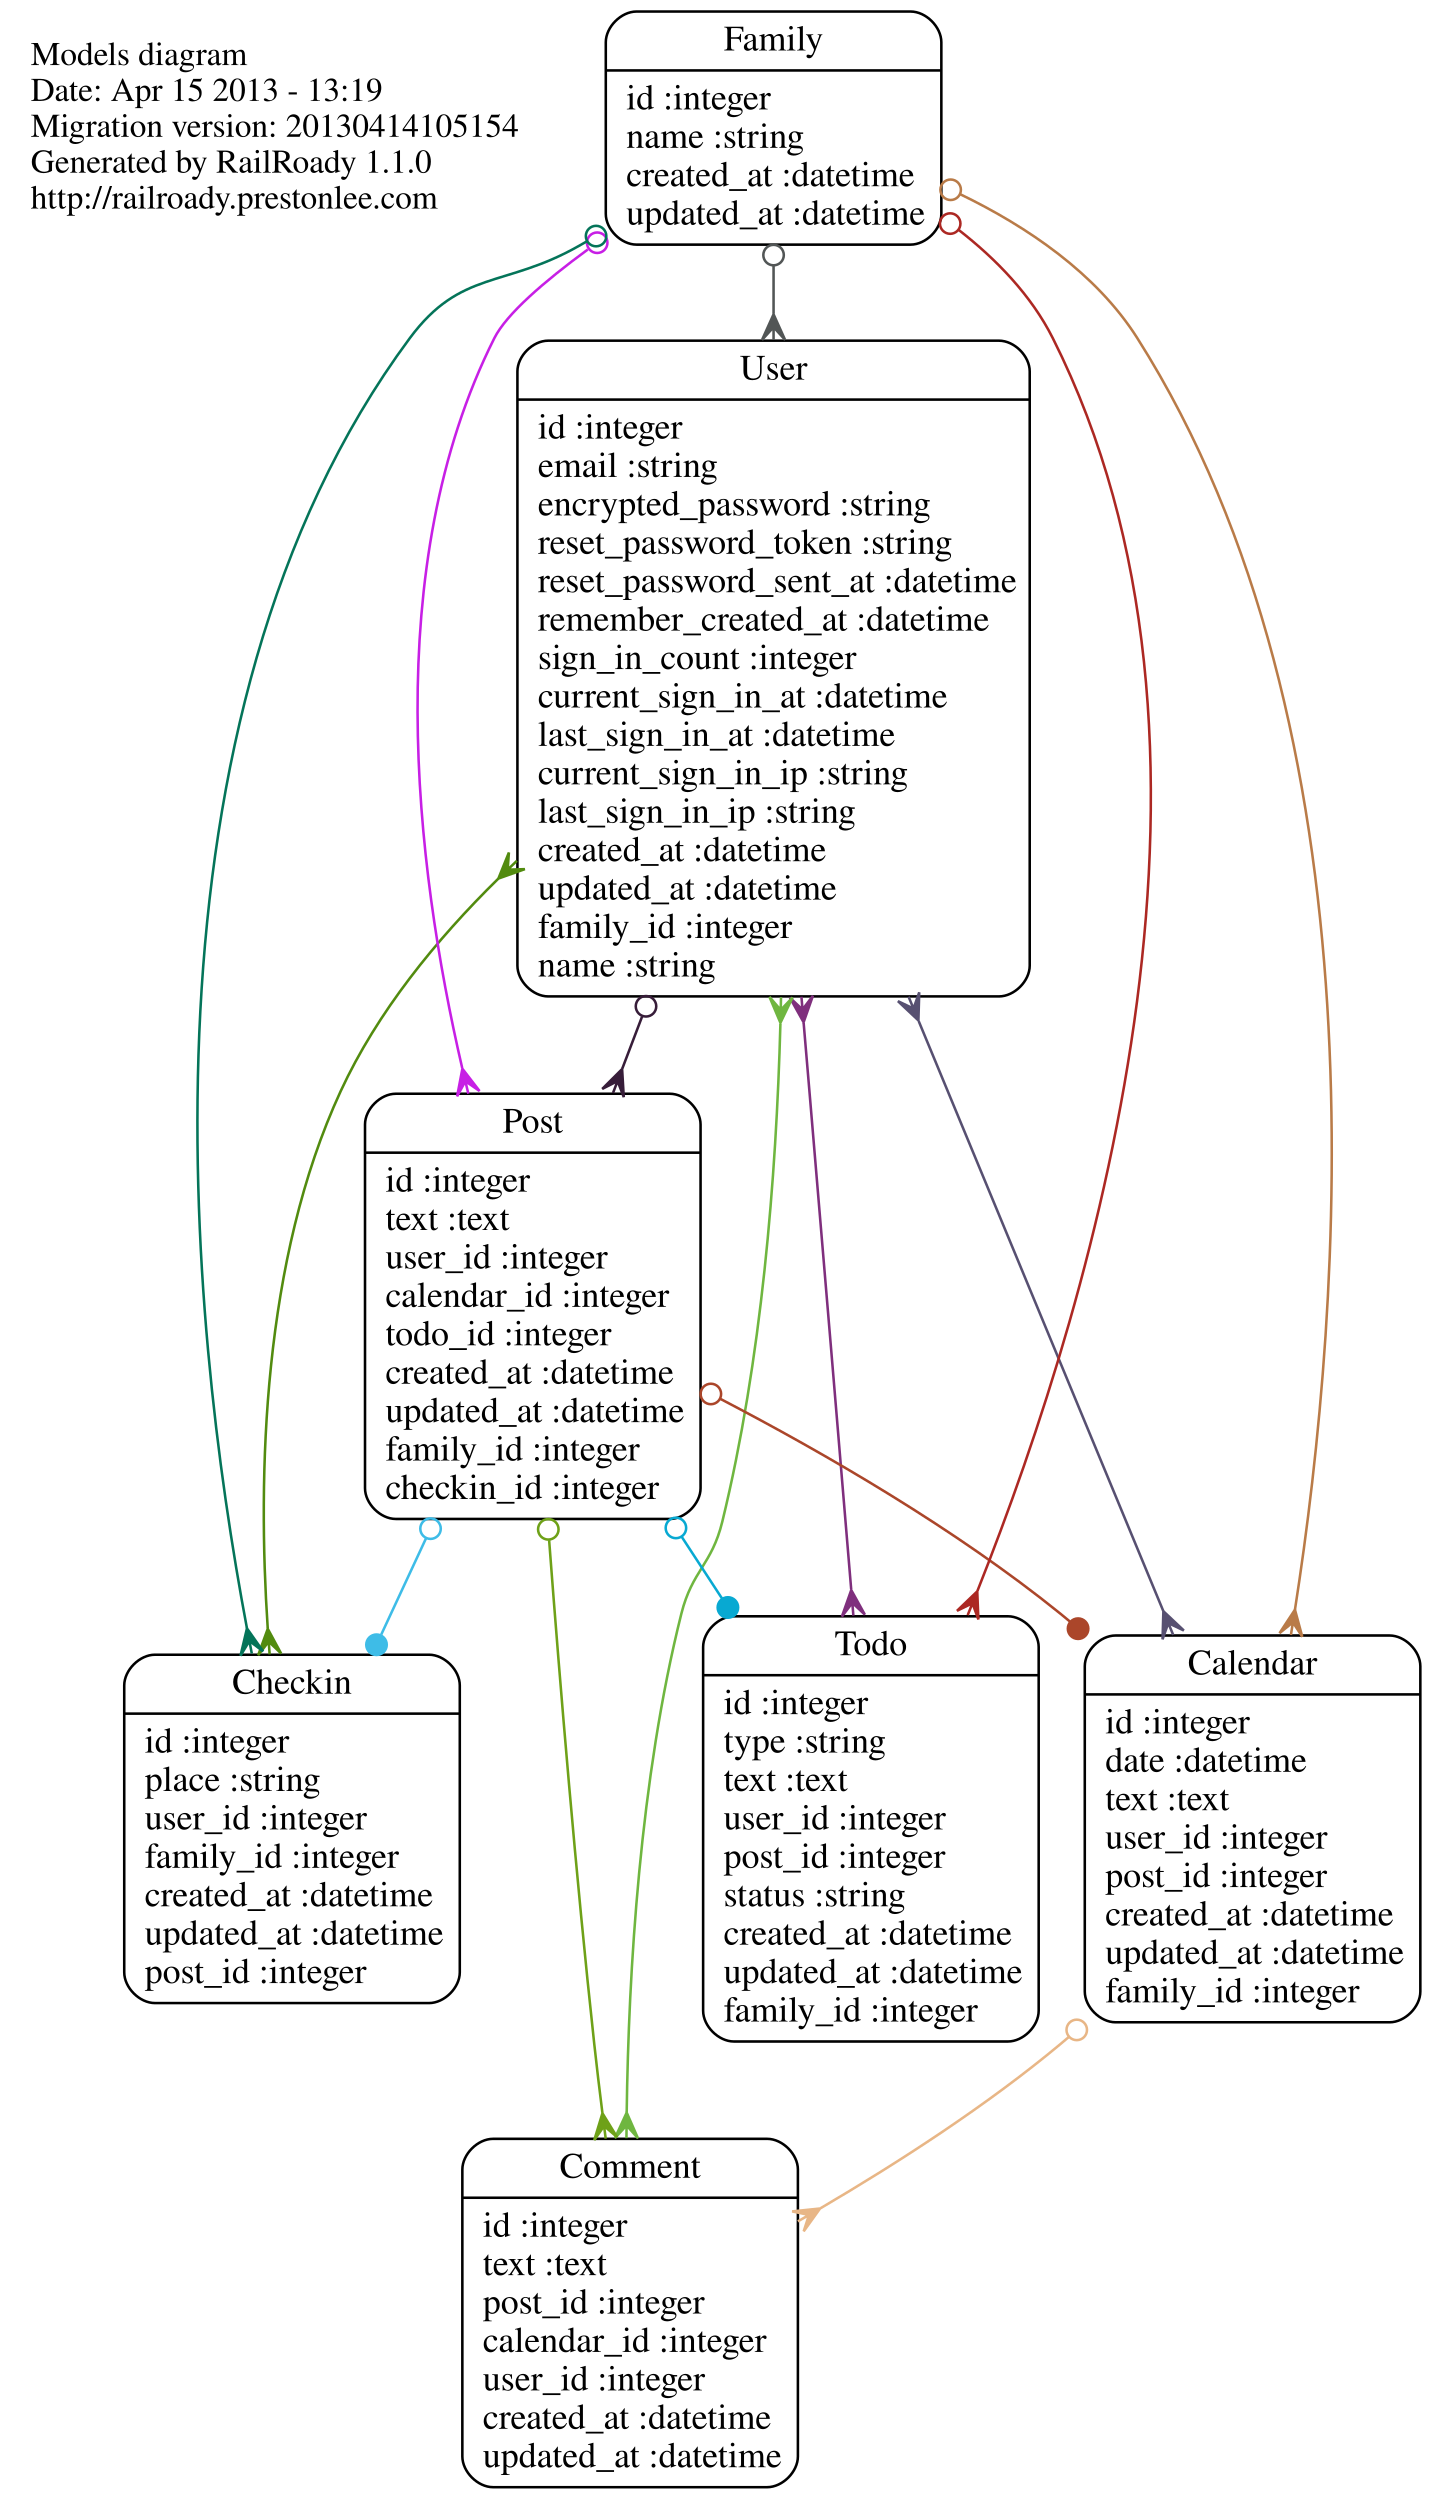
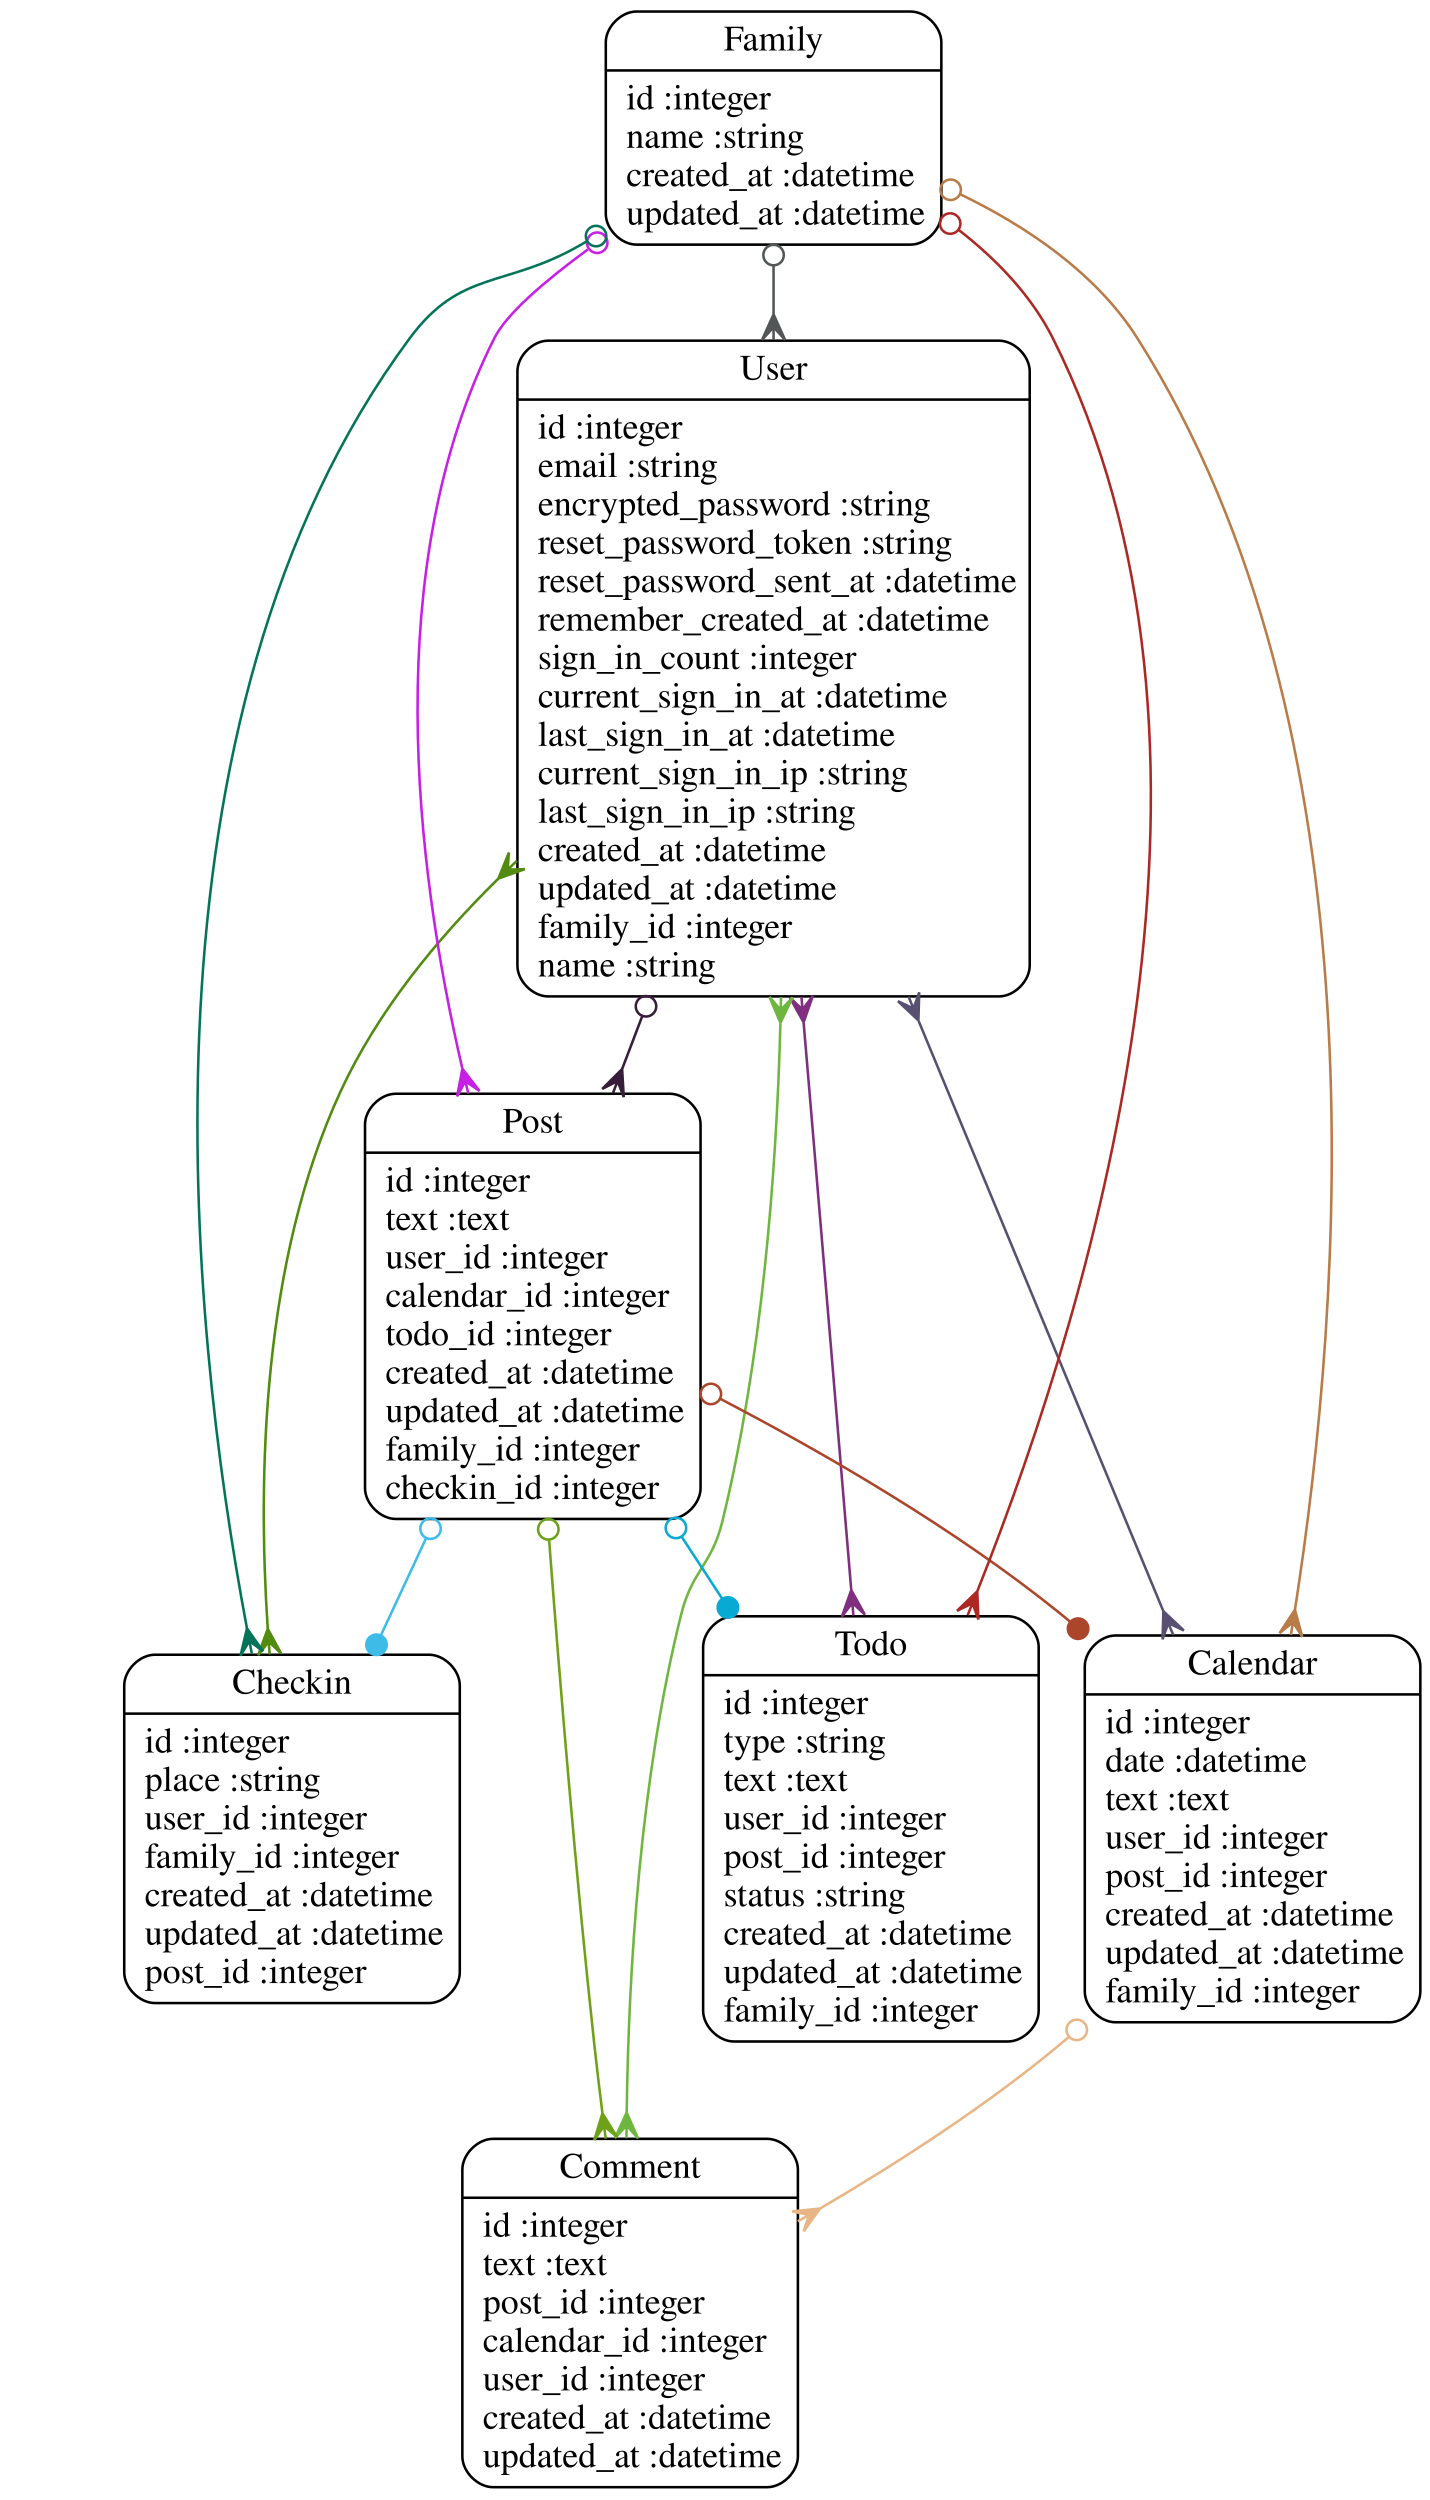
<svg xmlns="http://www.w3.org/2000/svg" width="558pt" height="976pt" viewBox="0.00 0.00 558.00 976.00">
  <g id="graph0" class="graph" transform="scale(1 1) rotate(0) translate(4 972)">
    <polygon fill="white" stroke="white" points="-4,5 -4,-972 555,-972 555,5 -4,5" />
-     <g id="node1" class="node">
-       <text text-anchor="start" x="8" y="-946.6" font-family="Times,serif" font-size="13.00">Models diagram</text>
-       <text text-anchor="start" x="8" y="-932.6" font-family="Times,serif" font-size="13.00">Date: Apr 15 2013 - 13:19</text>
-       <text text-anchor="start" x="8" y="-918.6" font-family="Times,serif" font-size="13.00">Migration version: 20130414105154</text>
-       <text text-anchor="start" x="8" y="-904.6" font-family="Times,serif" font-size="13.00">Generated by RailRoady 1.1.0</text>
-       <text text-anchor="start" x="8" y="-890.6" font-family="Times,serif" font-size="13.00">http://railroady.prestonlee.com</text>
-     </g>
    <g id="node2" class="node">
      <path fill="none" stroke="black" d="M210,-583C210,-583 386,-583 386,-583 392,-583 398,-589 398,-595 398,-595 398,-827 398,-827 398,-833 392,-839 386,-839 386,-839 210,-839 210,-839 204,-839 198,-833 198,-827 198,-827 198,-595 198,-595 198,-589 204,-583 210,-583" />
      <text text-anchor="middle" x="298" y="-823.8" font-family="Times,serif" font-size="14.00">User</text>
      <polyline fill="none" stroke="black" points="198,-816 398,-816 " />
      <text text-anchor="start" x="206" y="-800.8" font-family="Times,serif" font-size="14.00">id :integer</text>
      <text text-anchor="start" x="206" y="-785.8" font-family="Times,serif" font-size="14.00">email :string</text>
      <text text-anchor="start" x="206" y="-770.8" font-family="Times,serif" font-size="14.00">encrypted_password :string</text>
      <text text-anchor="start" x="206" y="-755.8" font-family="Times,serif" font-size="14.00">reset_password_token :string</text>
      <text text-anchor="start" x="206" y="-740.8" font-family="Times,serif" font-size="14.00">reset_password_sent_at :datetime</text>
      <text text-anchor="start" x="206" y="-725.8" font-family="Times,serif" font-size="14.00">remember_created_at :datetime</text>
      <text text-anchor="start" x="206" y="-710.8" font-family="Times,serif" font-size="14.00">sign_in_count :integer</text>
      <text text-anchor="start" x="206" y="-695.8" font-family="Times,serif" font-size="14.00">current_sign_in_at :datetime</text>
      <text text-anchor="start" x="206" y="-680.8" font-family="Times,serif" font-size="14.00">last_sign_in_at :datetime</text>
      <text text-anchor="start" x="206" y="-665.8" font-family="Times,serif" font-size="14.00">current_sign_in_ip :string</text>
      <text text-anchor="start" x="206" y="-650.8" font-family="Times,serif" font-size="14.00">last_sign_in_ip :string</text>
      <text text-anchor="start" x="206" y="-635.8" font-family="Times,serif" font-size="14.00">created_at :datetime</text>
      <text text-anchor="start" x="206" y="-620.8" font-family="Times,serif" font-size="14.00">updated_at :datetime</text>
      <text text-anchor="start" x="206" y="-605.8" font-family="Times,serif" font-size="14.00">family_id :integer</text>
      <text text-anchor="start" x="206" y="-590.8" font-family="Times,serif" font-size="14.00">name :string</text>
    </g>
    <g id="node6" class="node">
      <path fill="none" stroke="black" d="M150.5,-379C150.5,-379 257.5,-379 257.5,-379 263.5,-379 269.5,-385 269.5,-391 269.5,-391 269.5,-533 269.5,-533 269.5,-539 263.5,-545 257.5,-545 257.5,-545 150.5,-545 150.5,-545 144.5,-545 138.5,-539 138.5,-533 138.5,-533 138.5,-391 138.5,-391 138.5,-385 144.5,-379 150.5,-379" />
      <text text-anchor="middle" x="204" y="-529.8" font-family="Times,serif" font-size="14.00">Post</text>
      <polyline fill="none" stroke="black" points="138.5,-522 269.5,-522 " />
      <text text-anchor="start" x="146.5" y="-506.8" font-family="Times,serif" font-size="14.00">id :integer</text>
      <text text-anchor="start" x="146.5" y="-491.8" font-family="Times,serif" font-size="14.00">text :text</text>
      <text text-anchor="start" x="146.5" y="-476.8" font-family="Times,serif" font-size="14.00">user_id :integer</text>
      <text text-anchor="start" x="146.5" y="-461.8" font-family="Times,serif" font-size="14.00">calendar_id :integer</text>
      <text text-anchor="start" x="146.5" y="-446.8" font-family="Times,serif" font-size="14.00">todo_id :integer</text>
      <text text-anchor="start" x="146.5" y="-431.8" font-family="Times,serif" font-size="14.00">created_at :datetime</text>
      <text text-anchor="start" x="146.5" y="-416.8" font-family="Times,serif" font-size="14.00">updated_at :datetime</text>
      <text text-anchor="start" x="146.5" y="-401.8" font-family="Times,serif" font-size="14.00">family_id :integer</text>
      <text text-anchor="start" x="146.5" y="-386.8" font-family="Times,serif" font-size="14.00">checkin_id :integer</text>
    </g>
    <g id="edge1" class="edge">
      <path fill="none" stroke="#371d39" d="M246.667,-575.114C244.075,-568.302 241.5,-561.537 238.975,-554.902" />
      <ellipse fill="none" stroke="#371d39" cx="248.2" cy="-579.144" rx="4" ry="4" />
      <polygon fill="#371d39" stroke="#371d39" points="238.872,-554.631 239.521,-543.684 237.093,-549.958 235.315,-545.285 235.315,-545.285 235.315,-545.285 237.093,-549.958 231.109,-546.886 238.872,-554.631 238.872,-554.631" />
    </g>
    <g id="node5" class="node">
      <path fill="none" stroke="black" d="M431.5,-182.5C431.5,-182.5 538.5,-182.5 538.5,-182.5 544.5,-182.5 550.5,-188.5 550.5,-194.5 550.5,-194.5 550.5,-321.5 550.5,-321.5 550.5,-327.5 544.5,-333.5 538.5,-333.5 538.5,-333.5 431.5,-333.5 431.5,-333.5 425.5,-333.5 419.5,-327.5 419.5,-321.5 419.5,-321.5 419.5,-194.5 419.5,-194.5 419.5,-188.5 425.5,-182.5 431.5,-182.5" />
      <text text-anchor="middle" x="485" y="-318.3" font-family="Times,serif" font-size="14.00">Calendar</text>
      <polyline fill="none" stroke="black" points="419.5,-310.5 550.5,-310.5 " />
      <text text-anchor="start" x="427.5" y="-295.3" font-family="Times,serif" font-size="14.00">id :integer</text>
      <text text-anchor="start" x="427.5" y="-280.3" font-family="Times,serif" font-size="14.00">date :datetime</text>
      <text text-anchor="start" x="427.5" y="-265.3" font-family="Times,serif" font-size="14.00">text :text</text>
      <text text-anchor="start" x="427.5" y="-250.3" font-family="Times,serif" font-size="14.00">user_id :integer</text>
      <text text-anchor="start" x="427.5" y="-235.3" font-family="Times,serif" font-size="14.00">post_id :integer</text>
      <text text-anchor="start" x="427.5" y="-220.3" font-family="Times,serif" font-size="14.00">created_at :datetime</text>
      <text text-anchor="start" x="427.5" y="-205.3" font-family="Times,serif" font-size="14.00">updated_at :datetime</text>
      <text text-anchor="start" x="427.5" y="-190.3" font-family="Times,serif" font-size="14.00">family_id :integer</text>
    </g>
    <g id="edge2" class="edge">
      <path fill="none" stroke="#575071" d="M354.655,-573.361C385.759,-498.346 423.339,-407.712 450.14,-343.075" />
      <polygon fill="#575071" stroke="#575071" points="354.542,-573.633 346.555,-581.147 352.627,-578.252 350.712,-582.871 350.712,-582.871 350.712,-582.871 352.627,-578.252 354.869,-584.594 354.542,-573.633 354.542,-573.633" />
      <polygon fill="#575071" stroke="#575071" points="450.183,-342.969 458.171,-335.455 452.099,-338.35 454.014,-333.732 454.014,-333.732 454.014,-333.732 452.099,-338.35 449.857,-332.008 450.183,-342.969 450.183,-342.969" />
    </g>
    <g id="node3" class="node">
      <path fill="none" stroke="black" d="M282.5,-175C282.5,-175 389.5,-175 389.5,-175 395.5,-175 401.5,-181 401.5,-187 401.5,-187 401.5,-329 401.5,-329 401.5,-335 395.5,-341 389.5,-341 389.5,-341 282.5,-341 282.5,-341 276.5,-341 270.5,-335 270.5,-329 270.5,-329 270.5,-187 270.5,-187 270.5,-181 276.5,-175 282.5,-175" />
      <text text-anchor="middle" x="336" y="-325.8" font-family="Times,serif" font-size="14.00">Todo</text>
      <polyline fill="none" stroke="black" points="270.5,-318 401.5,-318 " />
      <text text-anchor="start" x="278.5" y="-302.8" font-family="Times,serif" font-size="14.00">id :integer</text>
      <text text-anchor="start" x="278.5" y="-287.8" font-family="Times,serif" font-size="14.00">type :string</text>
      <text text-anchor="start" x="278.5" y="-272.8" font-family="Times,serif" font-size="14.00">text :text</text>
      <text text-anchor="start" x="278.5" y="-257.8" font-family="Times,serif" font-size="14.00">user_id :integer</text>
      <text text-anchor="start" x="278.5" y="-242.8" font-family="Times,serif" font-size="14.00">post_id :integer</text>
      <text text-anchor="start" x="278.5" y="-227.8" font-family="Times,serif" font-size="14.00">status :string</text>
      <text text-anchor="start" x="278.5" y="-212.8" font-family="Times,serif" font-size="14.00">created_at :datetime</text>
      <text text-anchor="start" x="278.5" y="-197.8" font-family="Times,serif" font-size="14.00">updated_at :datetime</text>
      <text text-anchor="start" x="278.5" y="-182.8" font-family="Times,serif" font-size="14.00">family_id :integer</text>
    </g>
    <g id="edge3" class="edge">
      <path fill="none" stroke="#7f2f7d" d="M309.742,-572.658C310.508,-563.637 311.266,-554.689 312,-546 317.489,-481.039 323.612,-407.801 328.3,-351.568" />
      <polygon fill="#7f2f7d" stroke="#7f2f7d" points="309.721,-572.901 304.391,-582.485 309.298,-577.883 308.875,-582.865 308.875,-582.865 308.875,-582.865 309.298,-577.883 313.359,-583.246 309.721,-572.901 309.721,-572.901" />
      <polygon fill="#7f2f7d" stroke="#7f2f7d" points="328.327,-351.237 333.643,-341.645 328.743,-346.254 329.158,-341.272 329.158,-341.272 329.158,-341.272 328.743,-346.254 324.674,-340.898 328.327,-351.237 328.327,-351.237" />
    </g>
    <g id="node4" class="node">
      <path fill="none" stroke="black" d="M56.5,-190C56.5,-190 163.5,-190 163.5,-190 169.5,-190 175.5,-196 175.5,-202 175.5,-202 175.5,-314 175.5,-314 175.5,-320 169.5,-326 163.5,-326 163.5,-326 56.5,-326 56.5,-326 50.5,-326 44.5,-320 44.5,-314 44.5,-314 44.5,-202 44.5,-202 44.5,-196 50.5,-190 56.5,-190" />
      <text text-anchor="middle" x="110" y="-310.8" font-family="Times,serif" font-size="14.00">Checkin</text>
      <polyline fill="none" stroke="black" points="44.5,-303 175.5,-303 " />
      <text text-anchor="start" x="52.5" y="-287.8" font-family="Times,serif" font-size="14.00">id :integer</text>
      <text text-anchor="start" x="52.5" y="-272.8" font-family="Times,serif" font-size="14.00">place :string</text>
      <text text-anchor="start" x="52.5" y="-257.8" font-family="Times,serif" font-size="14.00">user_id :integer</text>
      <text text-anchor="start" x="52.5" y="-242.8" font-family="Times,serif" font-size="14.00">family_id :integer</text>
      <text text-anchor="start" x="52.5" y="-227.8" font-family="Times,serif" font-size="14.00">created_at :datetime</text>
      <text text-anchor="start" x="52.5" y="-212.8" font-family="Times,serif" font-size="14.00">updated_at :datetime</text>
      <text text-anchor="start" x="52.5" y="-197.8" font-family="Times,serif" font-size="14.00">post_id :integer</text>
    </g>
    <g id="edge4" class="edge">
      <path fill="none" stroke="#528b0f" d="M190.539,-628.975C166.173,-605.054 143.294,-576.902 129,-546 98.48,-480.022 96.527,-396.273 100.521,-336.3" />
      <polygon fill="#528b0f" stroke="#528b0f" points="190.575,-629.01 194.675,-639.181 194.183,-632.472 197.791,-635.934 197.791,-635.934 197.791,-635.934 194.183,-632.472 200.906,-632.687 190.575,-629.01 190.575,-629.01" />
      <polygon fill="#528b0f" stroke="#528b0f" points="100.535,-336.111 105.757,-326.469 100.902,-331.125 101.269,-326.138 101.269,-326.138 101.269,-326.138 100.902,-331.125 96.781,-325.808 100.535,-336.111 100.535,-336.111" />
    </g>
    <g id="node7" class="node">
      <path fill="none" stroke="black" d="M188.5,-1C188.5,-1 295.5,-1 295.5,-1 301.5,-1 307.5,-7 307.5,-13 307.5,-13 307.5,-125 307.5,-125 307.5,-131 301.5,-137 295.5,-137 295.5,-137 188.5,-137 188.5,-137 182.5,-137 176.5,-131 176.5,-125 176.5,-125 176.5,-13 176.5,-13 176.5,-7 182.5,-1 188.5,-1" />
      <text text-anchor="middle" x="242" y="-121.8" font-family="Times,serif" font-size="14.00">Comment</text>
      <polyline fill="none" stroke="black" points="176.5,-114 307.5,-114 " />
      <text text-anchor="start" x="184.5" y="-98.8" font-family="Times,serif" font-size="14.00">id :integer</text>
      <text text-anchor="start" x="184.5" y="-83.8" font-family="Times,serif" font-size="14.00">text :text</text>
      <text text-anchor="start" x="184.5" y="-68.8" font-family="Times,serif" font-size="14.00">post_id :integer</text>
      <text text-anchor="start" x="184.5" y="-53.8" font-family="Times,serif" font-size="14.00">calendar_id :integer</text>
      <text text-anchor="start" x="184.5" y="-38.8" font-family="Times,serif" font-size="14.00">user_id :integer</text>
      <text text-anchor="start" x="184.5" y="-23.8" font-family="Times,serif" font-size="14.00">created_at :datetime</text>
      <text text-anchor="start" x="184.5" y="-8.8" font-family="Times,serif" font-size="14.00">updated_at :datetime</text>
    </g>
    <g id="edge5" class="edge">
      <path fill="none" stroke="#6fb640" d="M300.67,-572.327C299.043,-511.956 293.293,-440.71 278,-378 273.852,-360.989 266.261,-358.983 262,-342 245.865,-277.687 241.398,-202.346 240.661,-147.286" />
      <polygon fill="#6fb640" stroke="#6fb640" points="300.678,-572.694 296.413,-582.796 300.795,-577.693 300.911,-582.691 300.911,-582.691 300.911,-582.691 300.795,-577.693 305.41,-582.586 300.678,-572.694 300.678,-572.694" />
      <polygon fill="#6fb640" stroke="#6fb640" points="240.661,-147.248 245.065,-137.205 240.613,-142.248 240.565,-137.248 240.565,-137.248 240.565,-137.248 240.613,-142.248 236.065,-137.291 240.661,-147.248 240.661,-147.248" />
    </g>
    <g id="edge6" class="edge">
      <path fill="none" stroke="#e8b686" d="M413.226,-176.738C412.152,-175.811 411.077,-174.898 410,-174 381.348,-150.103 346.717,-127.74 316.36,-109.92" />
      <ellipse fill="none" stroke="#e8b686" cx="416.361" cy="-179.528" rx="4" ry="4" />
      <polygon fill="#e8b686" stroke="#e8b686" points="316.153,-109.8 309.764,-100.887 311.829,-107.289 307.505,-104.778 307.505,-104.778 307.505,-104.778 311.829,-107.289 305.245,-108.67 316.153,-109.8 316.153,-109.8" />
    </g>
    <g id="edge7" class="edge">
      <path fill="none" stroke="#ab462a" d="M277.25,-425.865C318.288,-404.469 369.248,-374.948 410,-342 411.246,-340.993 412.489,-339.964 413.729,-338.916" />
      <ellipse fill="none" stroke="#ab462a" cx="273.522" cy="-427.793" rx="4" ry="4" />
      <ellipse fill="#ab462a" stroke="#ab462a" cx="416.882" cy="-336.164" rx="4" ry="4" />
    </g>
    <g id="edge8" class="edge">
      <path fill="none" stroke="#08a9d2" d="M262.098,-372.093C267.361,-364.038 272.693,-355.879 277.956,-347.825" />
      <ellipse fill="none" stroke="#08a9d2" cx="259.878" cy="-375.49" rx="4" ry="4" />
      <ellipse fill="#08a9d2" stroke="#08a9d2" cx="280.17" cy="-344.437" rx="4" ry="4" />
    </g>
    <g id="edge9" class="edge">
      <path fill="none" stroke="#3ebce7" d="M162.317,-371.426C156.471,-358.863 150.514,-346.061 144.813,-333.812" />
      <ellipse fill="none" stroke="#3ebce7" cx="164.079" cy="-375.212" rx="4" ry="4" />
      <ellipse fill="#3ebce7" stroke="#3ebce7" cx="142.988" cy="-329.89" rx="4" ry="4" />
    </g>
    <g id="edge10" class="edge">
      <path fill="none" stroke="#6ea118" d="M210.378,-370.722C214.665,-314.142 220.832,-239.734 228,-174 228.947,-165.315 230.031,-156.235 231.166,-147.212" />
      <ellipse fill="none" stroke="#6ea118" cx="210.059" cy="-374.948" rx="4" ry="4" />
      <polygon fill="#6ea118" stroke="#6ea118" points="231.194,-146.992 236.929,-137.646 231.83,-142.033 232.466,-137.073 232.466,-137.073 232.466,-137.073 231.83,-142.033 228.002,-136.501 231.194,-146.992 231.194,-146.992" />
    </g>
    <g id="node8" class="node">
      <path fill="none" stroke="black" d="M244.5,-876.5C244.5,-876.5 351.5,-876.5 351.5,-876.5 357.5,-876.5 363.5,-882.5 363.5,-888.5 363.5,-888.5 363.5,-955.5 363.5,-955.5 363.5,-961.5 357.5,-967.5 351.5,-967.5 351.5,-967.5 244.5,-967.5 244.5,-967.5 238.5,-967.5 232.5,-961.5 232.5,-955.5 232.5,-955.5 232.5,-888.5 232.5,-888.5 232.5,-882.5 238.5,-876.5 244.5,-876.5" />
      <text text-anchor="middle" x="298" y="-952.3" font-family="Times,serif" font-size="14.00">Family</text>
      <polyline fill="none" stroke="black" points="232.5,-944.5 363.5,-944.5 " />
      <text text-anchor="start" x="240.5" y="-929.3" font-family="Times,serif" font-size="14.00">id :integer</text>
      <text text-anchor="start" x="240.5" y="-914.3" font-family="Times,serif" font-size="14.00">name :string</text>
      <text text-anchor="start" x="240.5" y="-899.3" font-family="Times,serif" font-size="14.00">created_at :datetime</text>
      <text text-anchor="start" x="240.5" y="-884.3" font-family="Times,serif" font-size="14.00">updated_at :datetime</text>
    </g>
    <g id="edge11" class="edge">
      <path fill="none" stroke="#525656" d="M298,-868.277C298,-862.309 298,-856.039 298,-849.582" />
      <ellipse fill="none" stroke="#525656" cx="298" cy="-872.421" rx="4" ry="4" />
      <polygon fill="#525656" stroke="#525656" points="298,-849.296 302.5,-839.296 298,-844.296 298,-839.296 298,-839.296 298,-839.296 298,-844.296 293.5,-839.296 298,-849.296 298,-849.296" />
    </g>
    <g id="edge12" class="edge">
      <path fill="none" stroke="#c71fe5" d="M225.473,-874.599C208.377,-862.066 193.721,-849.391 189,-840 144.277,-751.046 157.95,-634.818 176.441,-555.064" />
      <ellipse fill="none" stroke="#c71fe5" cx="229.146" cy="-877.239" rx="4" ry="4" />
      <polygon fill="#c71fe5" stroke="#c71fe5" points="176.513,-554.762 183.213,-546.081 177.674,-549.899 178.836,-545.036 178.836,-545.036 178.836,-545.036 177.674,-549.899 174.459,-543.991 176.513,-554.762 176.513,-554.762" />
    </g>
    <g id="edge13" class="edge">
      <path fill="none" stroke="#b97b48" d="M370.854,-896.181C397,-883.519 423.961,-865.309 440,-840 536.922,-687.062 520.321,-464.005 501.555,-343.616" />
      <ellipse fill="none" stroke="#b97b48" cx="367.136" cy="-897.916" rx="4" ry="4" />
      <polygon fill="#b97b48" stroke="#b97b48" points="501.55,-343.584 504.414,-332.998 500.76,-338.647 499.97,-333.709 499.97,-333.709 499.97,-333.709 500.76,-338.647 495.527,-334.421 501.55,-343.584 501.55,-343.584" />
    </g>
    <g id="edge14" class="edge">
      <path fill="none" stroke="#ac2823" d="M370.162,-882.327C384.986,-870.791 398.614,-856.68 407,-840 486.441,-681.993 425.055,-470.301 377.604,-350.944" />
      <ellipse fill="none" stroke="#ac2823" cx="366.954" cy="-884.721" rx="4" ry="4" />
      <polygon fill="#ac2823" stroke="#ac2823" points="377.517,-350.729 377.957,-339.772 375.65,-346.091 373.782,-341.453 373.782,-341.453 373.782,-341.453 375.65,-346.091 369.608,-343.133 377.517,-350.729 377.517,-350.729" />
    </g>
    <g id="edge15" class="edge">
      <path fill="none" stroke="#047459" d="M225.144,-877.793C224.09,-877.19 223.041,-876.592 222,-876 192.953,-859.486 175.901,-866.84 156,-840 45.36,-690.781 69.752,-456.779 92.403,-336.34" />
      <ellipse fill="none" stroke="#047459" cx="228.705" cy="-879.839" rx="4" ry="4" />
      <polygon fill="#047459" stroke="#047459" points="92.415,-336.276 98.725,-327.307 93.361,-331.366 94.306,-326.457 94.306,-326.457 94.306,-326.457 93.361,-331.366 89.887,-325.606 92.415,-336.276 92.415,-336.276" />
    </g>
  </g>
</svg>
